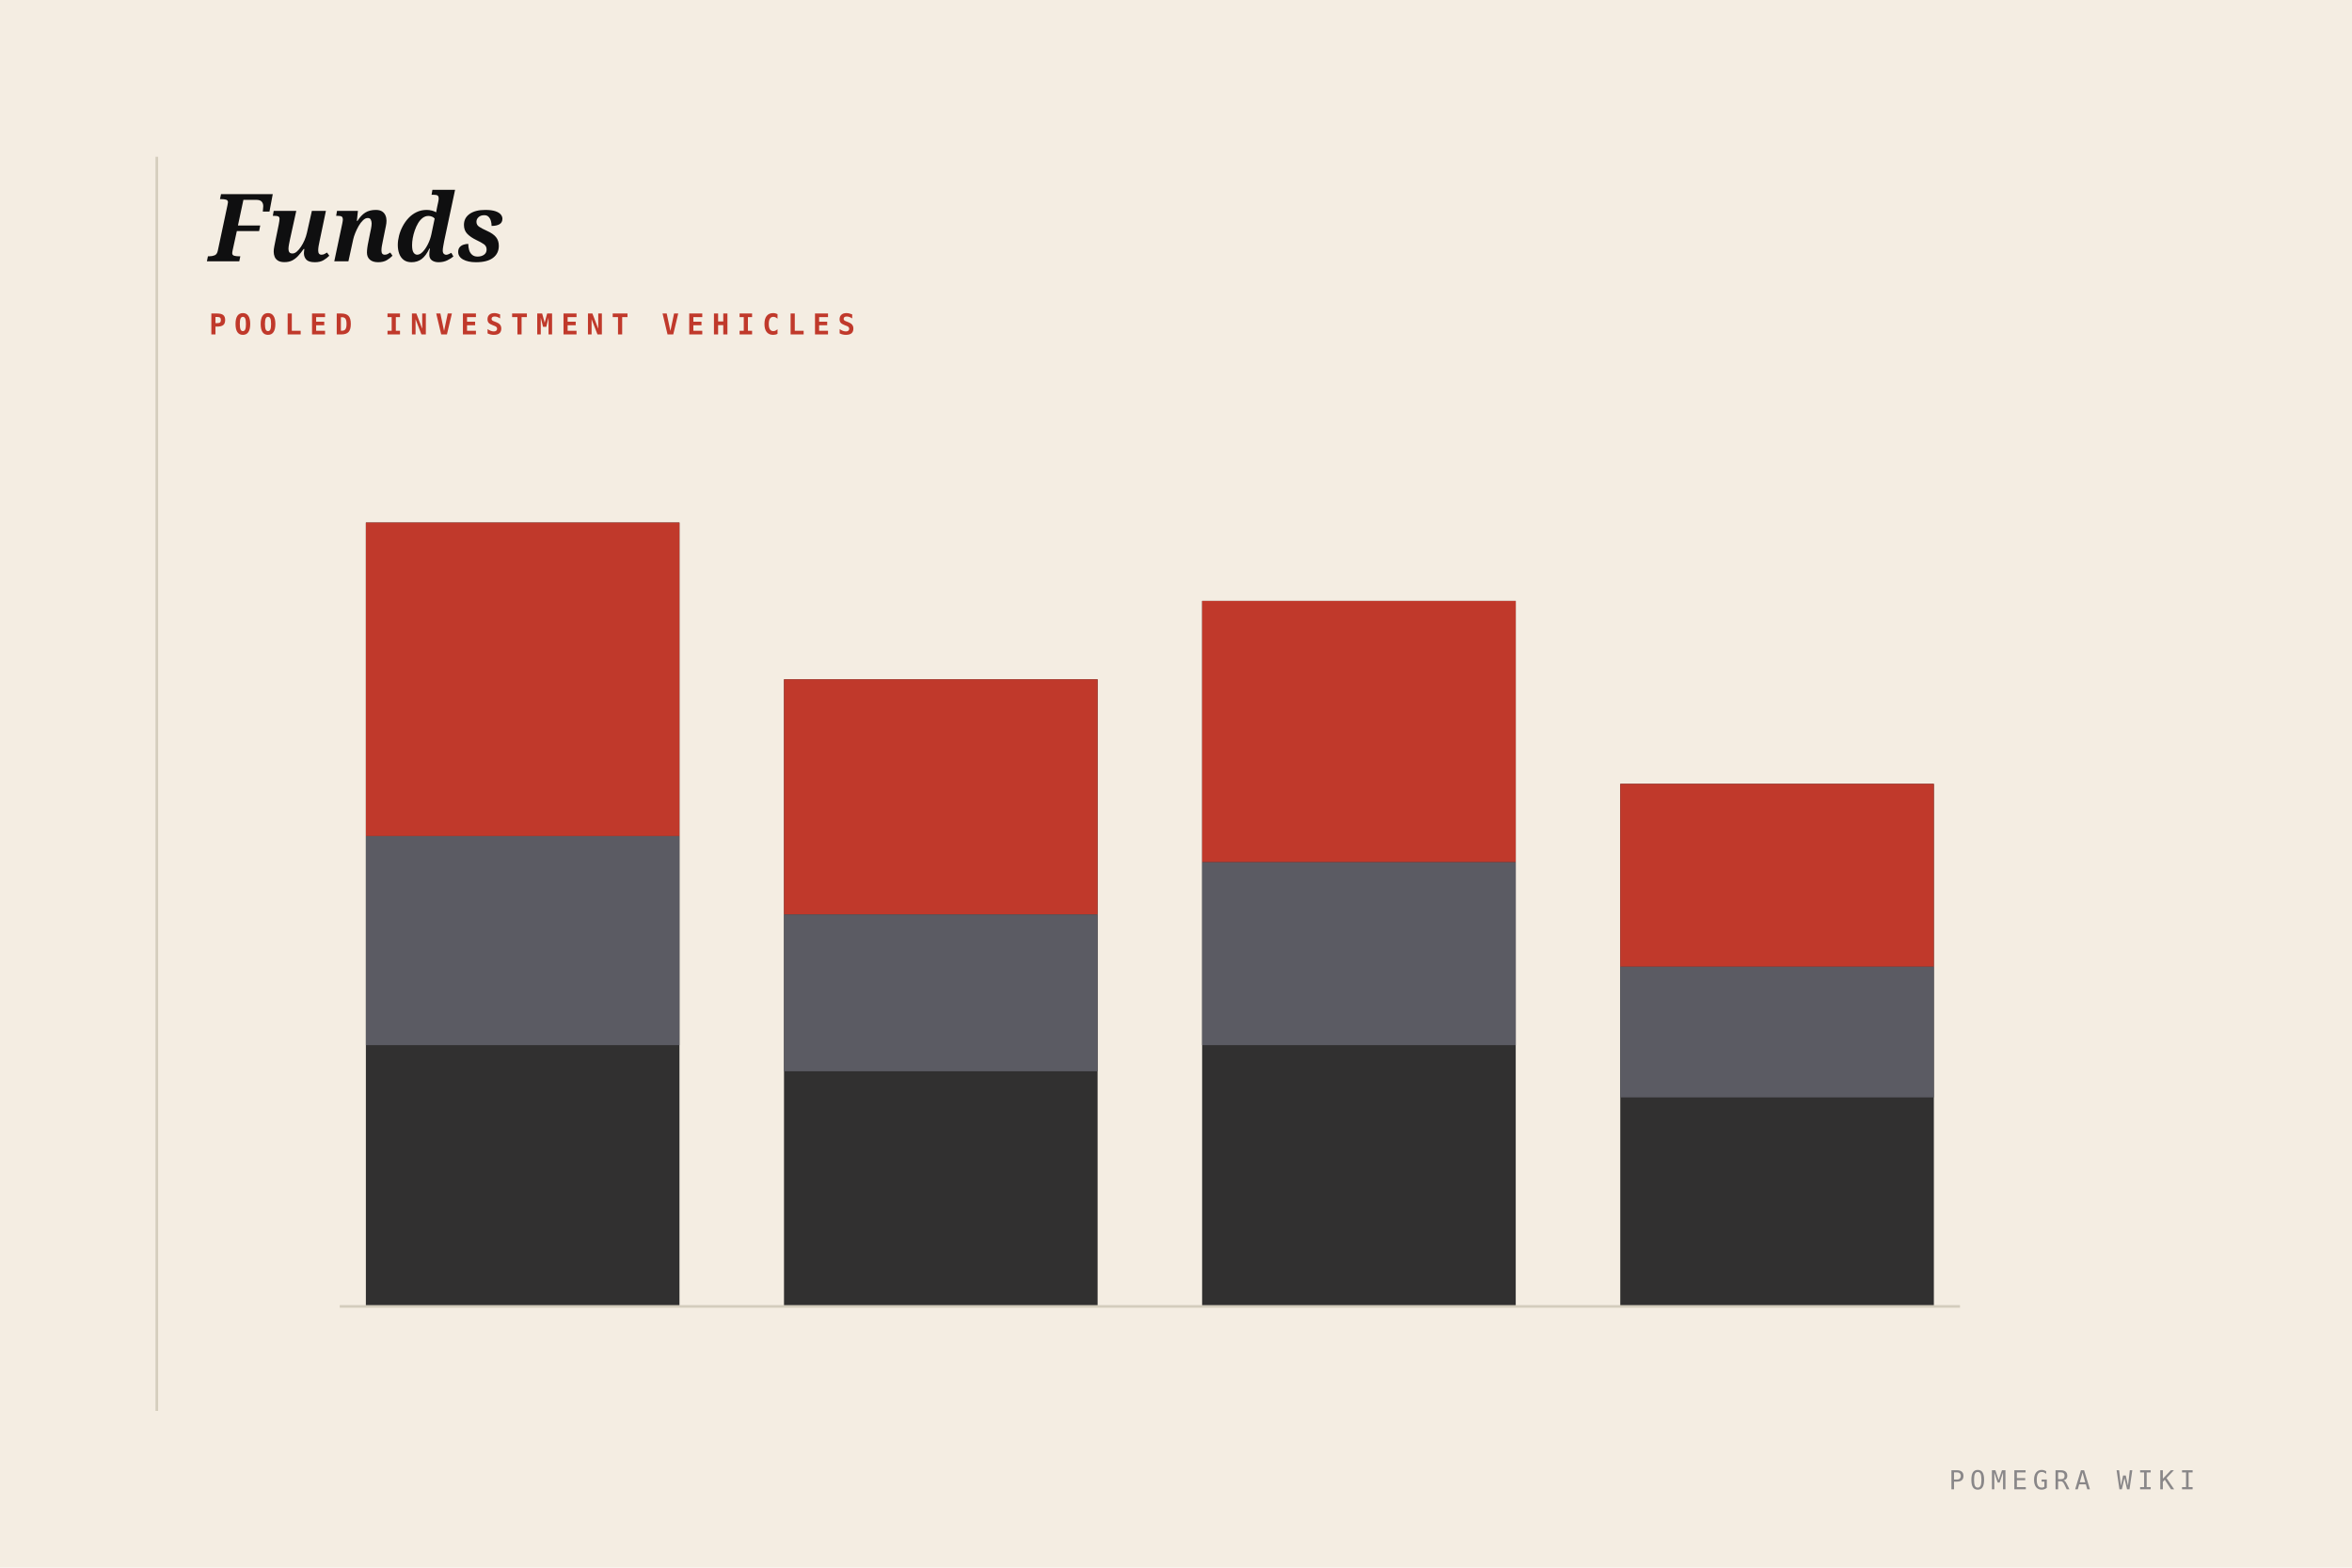
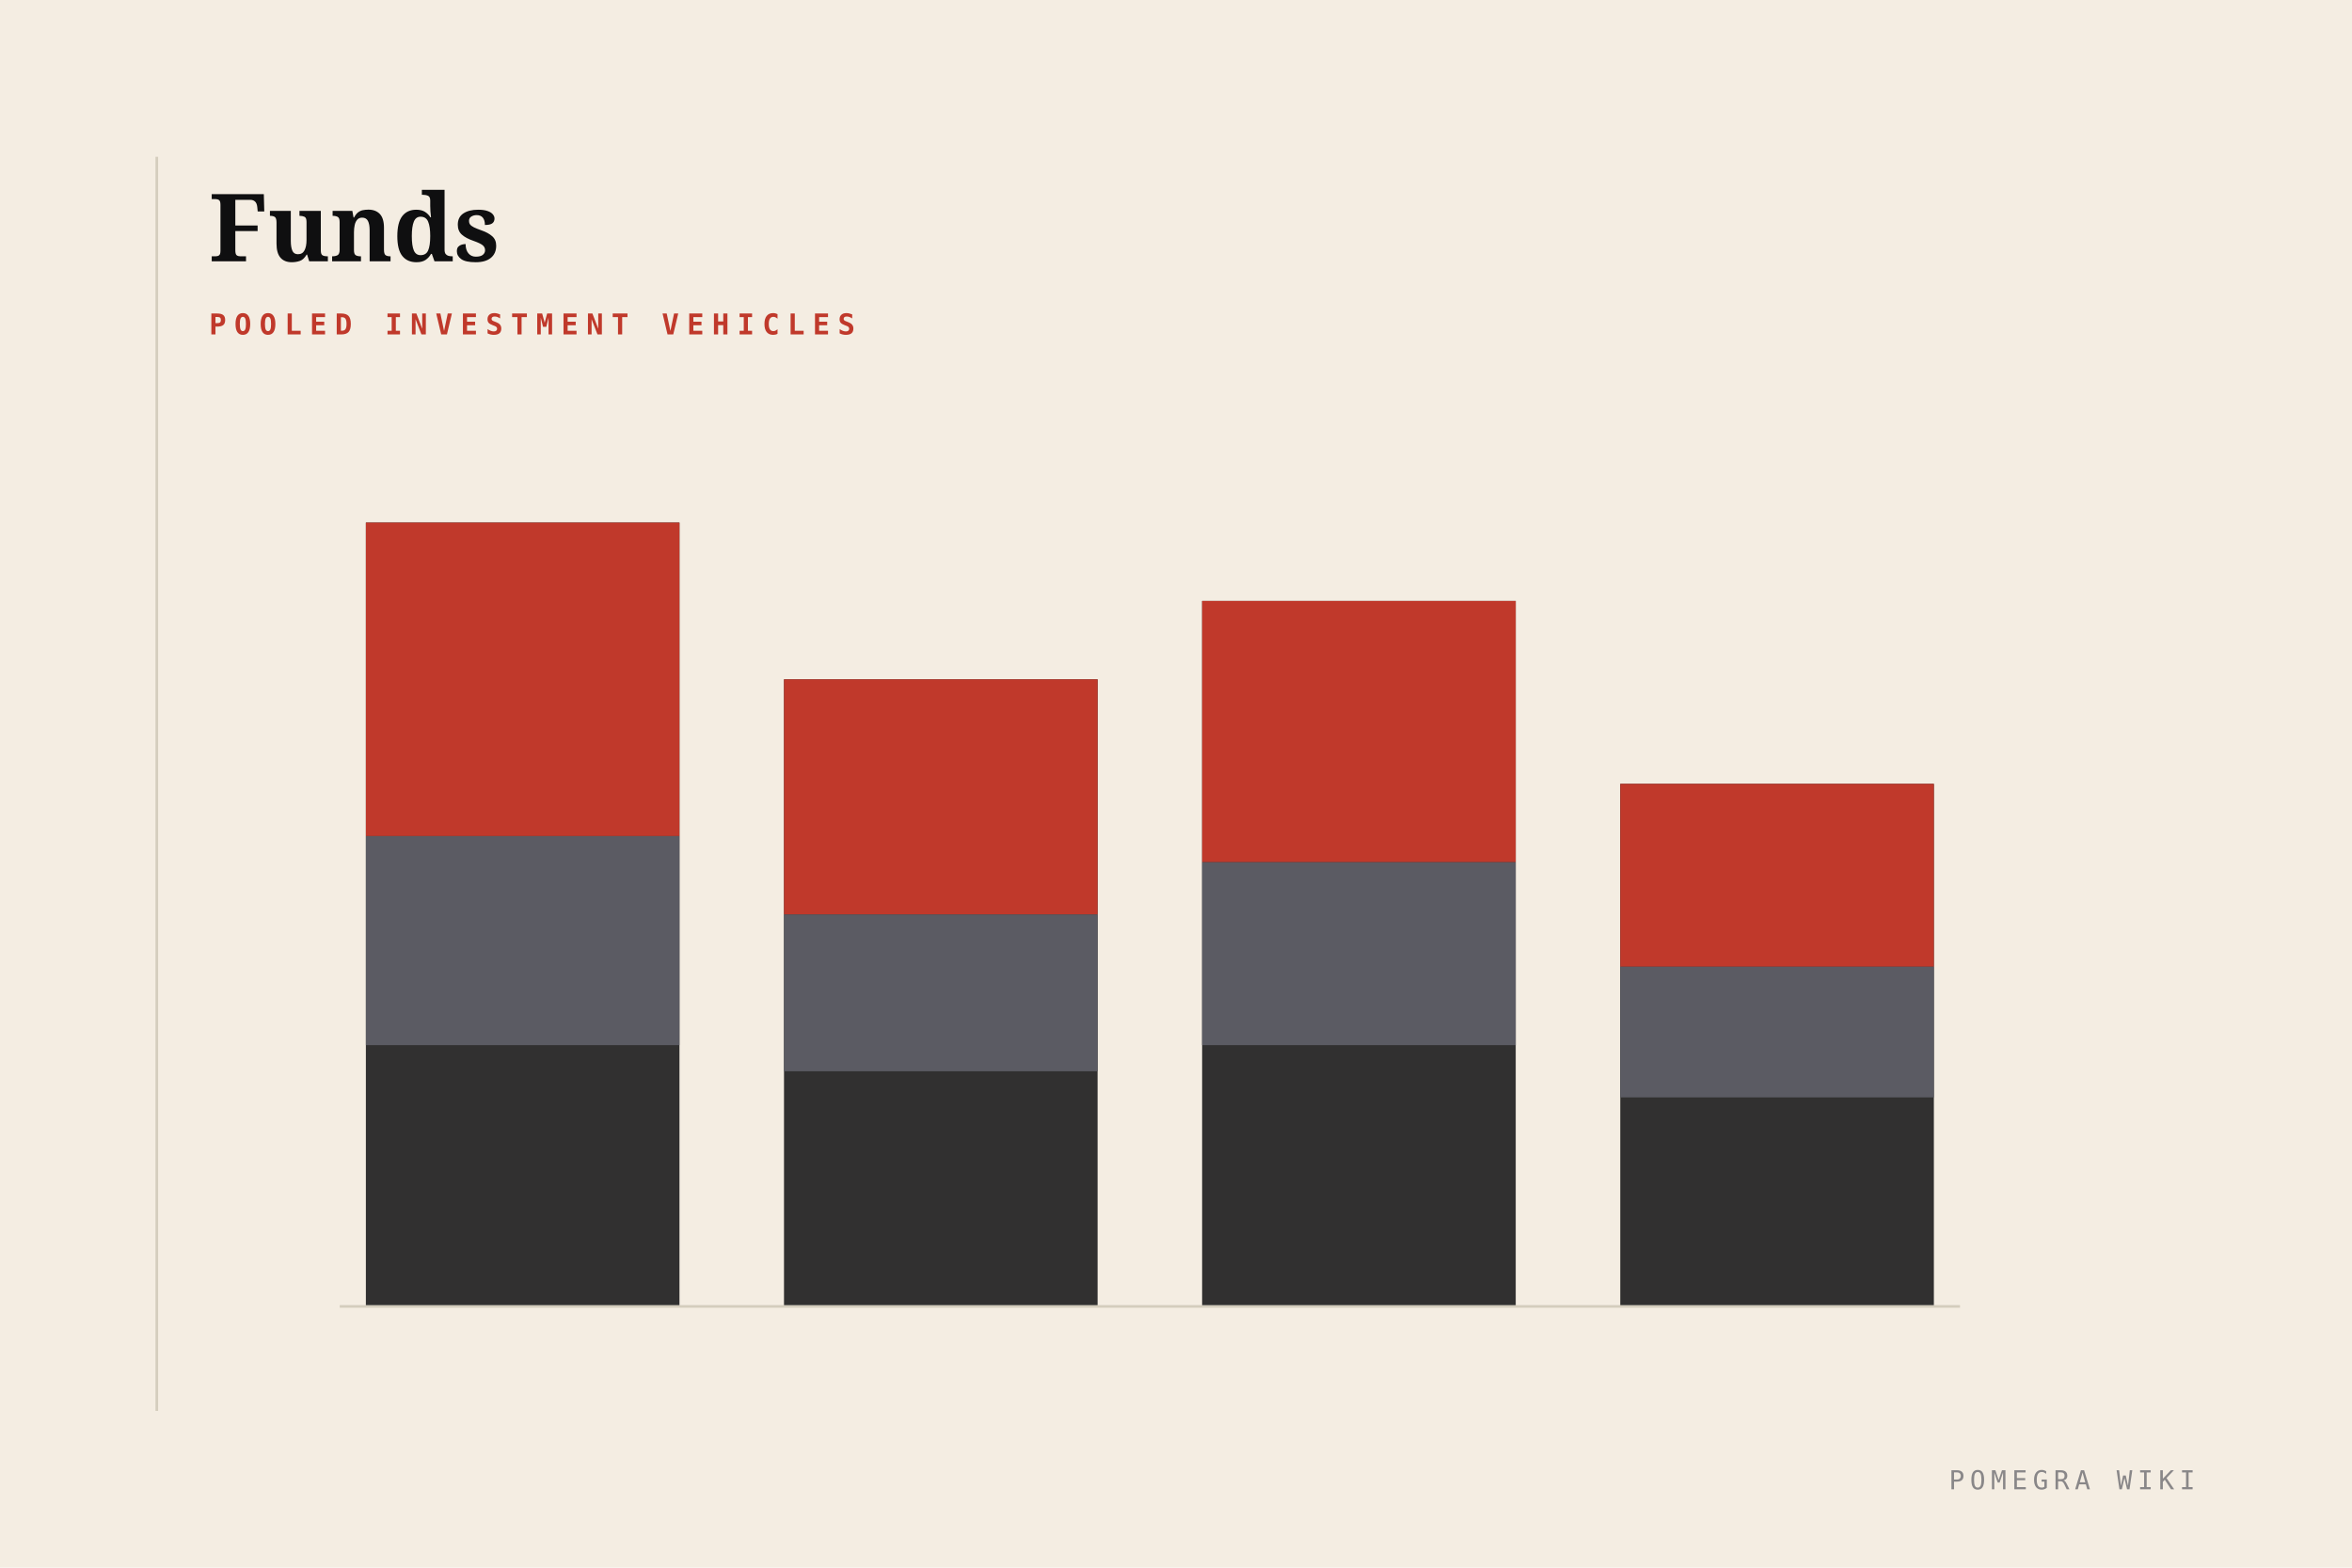
<svg xmlns="http://www.w3.org/2000/svg" viewBox="0 0 900 600" preserveAspectRatio="xMidYMid slice" role="img" aria-label="Funds">
  <rect width="900" height="600" fill="#f4ede2" />
  <line x1="60" y1="60" x2="60" y2="540" stroke="#d4cdbd" stroke-width="1" />
-   <text x="80" y="100" font-family="'Fraunces',Georgia,serif" font-style="italic" font-size="36" fill="#0f0f10" font-weight="600">Funds</text>
+   <text x="80" y="100" font-family="'Source Serif 4','Source Serif Pro',Georgia,serif" font-size="36" fill="#0f0f10" font-weight="600">Funds</text>
  <text x="80" y="128" font-family="ui-monospace,SFMono-Regular,Menlo,monospace" font-size="11" fill="#c0392b" letter-spacing="3" font-weight="700">POOLED INVESTMENT VEHICLES</text>
  <g transform="translate(140,200)">
    <rect x="0" y="0" width="120" height="300" fill="#0f0f10" opacity="0.85" />
    <rect x="0" y="0" width="120" height="120" fill="#c0392b" />
    <rect x="0" y="120" width="120" height="80" fill="#5b5b63" />
    <rect x="160" y="60" width="120" height="240" fill="#0f0f10" opacity="0.85" />
    <rect x="160" y="60" width="120" height="90" fill="#c0392b" />
    <rect x="160" y="150" width="120" height="60" fill="#5b5b63" />
    <rect x="320" y="30" width="120" height="270" fill="#0f0f10" opacity="0.85" />
    <rect x="320" y="30" width="120" height="100" fill="#c0392b" />
    <rect x="320" y="130" width="120" height="70" fill="#5b5b63" />
    <rect x="480" y="100" width="120" height="200" fill="#0f0f10" opacity="0.85" />
    <rect x="480" y="100" width="120" height="70" fill="#c0392b" />
    <rect x="480" y="170" width="120" height="50" fill="#5b5b63" />
    <line x1="-10" y1="300" x2="610" y2="300" stroke="#d4cdbd" stroke-width="1" />
  </g>
  <text x="840" y="570" font-family="ui-monospace,monospace" font-size="10" fill="#5b5b63" letter-spacing="2" text-anchor="end" opacity="0.7">POMEGRA WIKI</text>
</svg>
